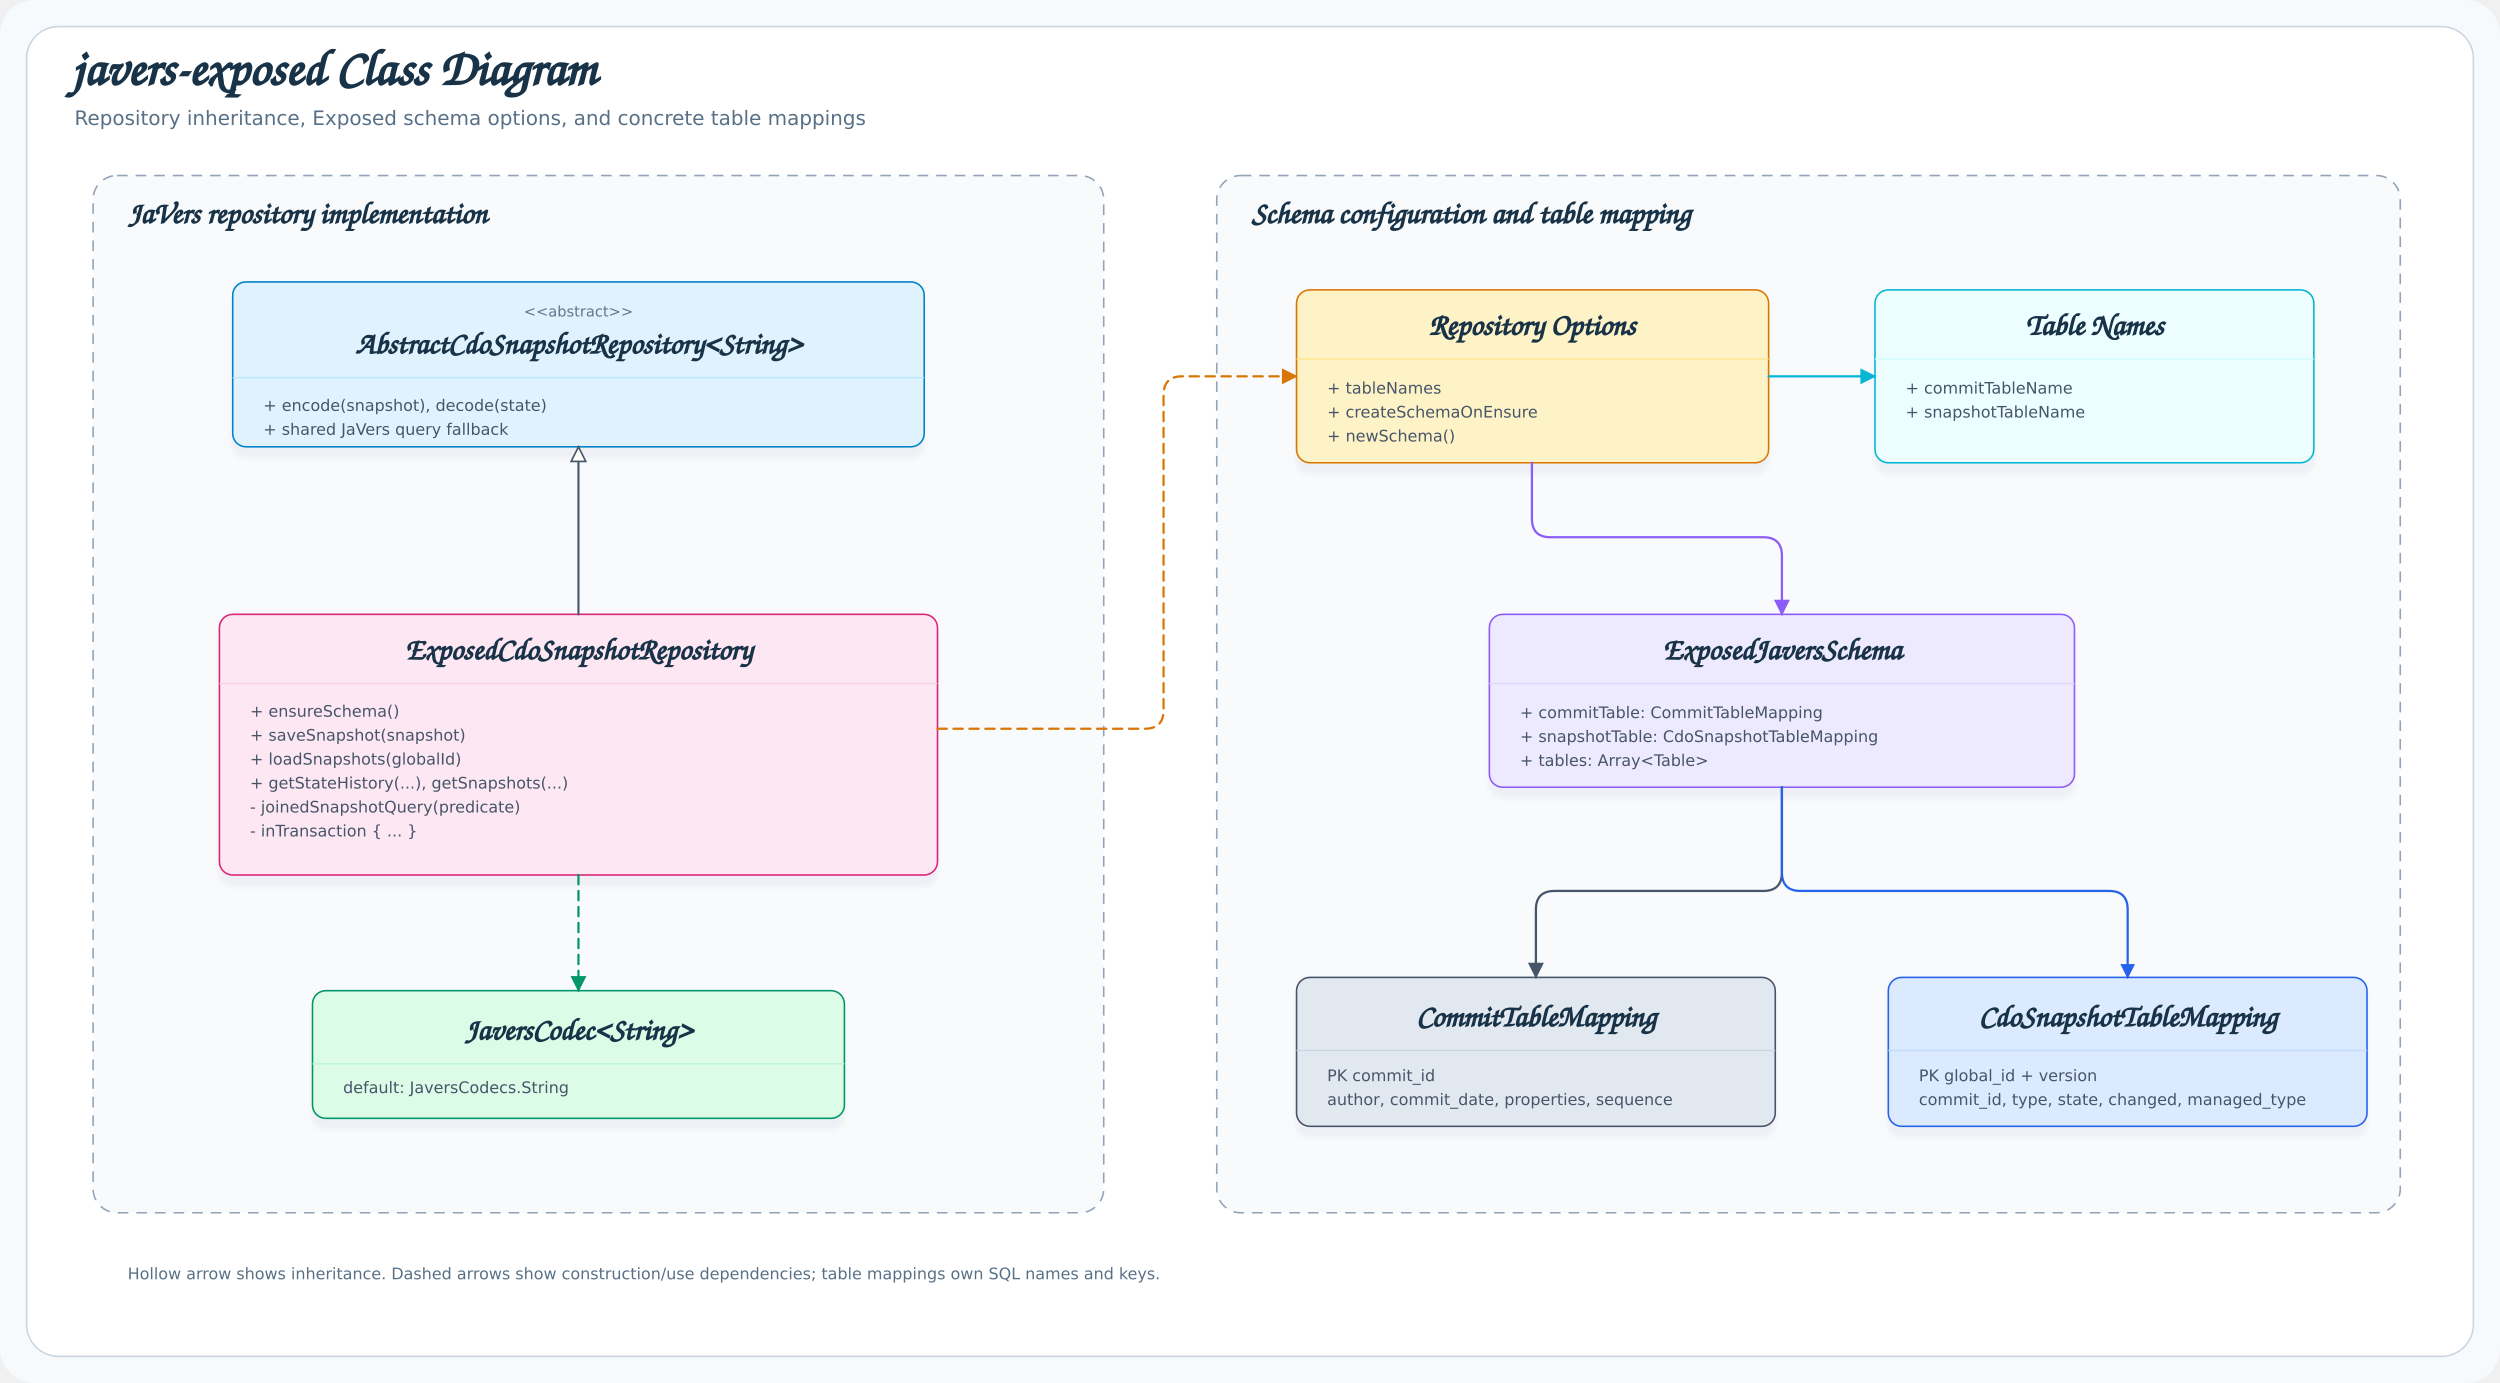
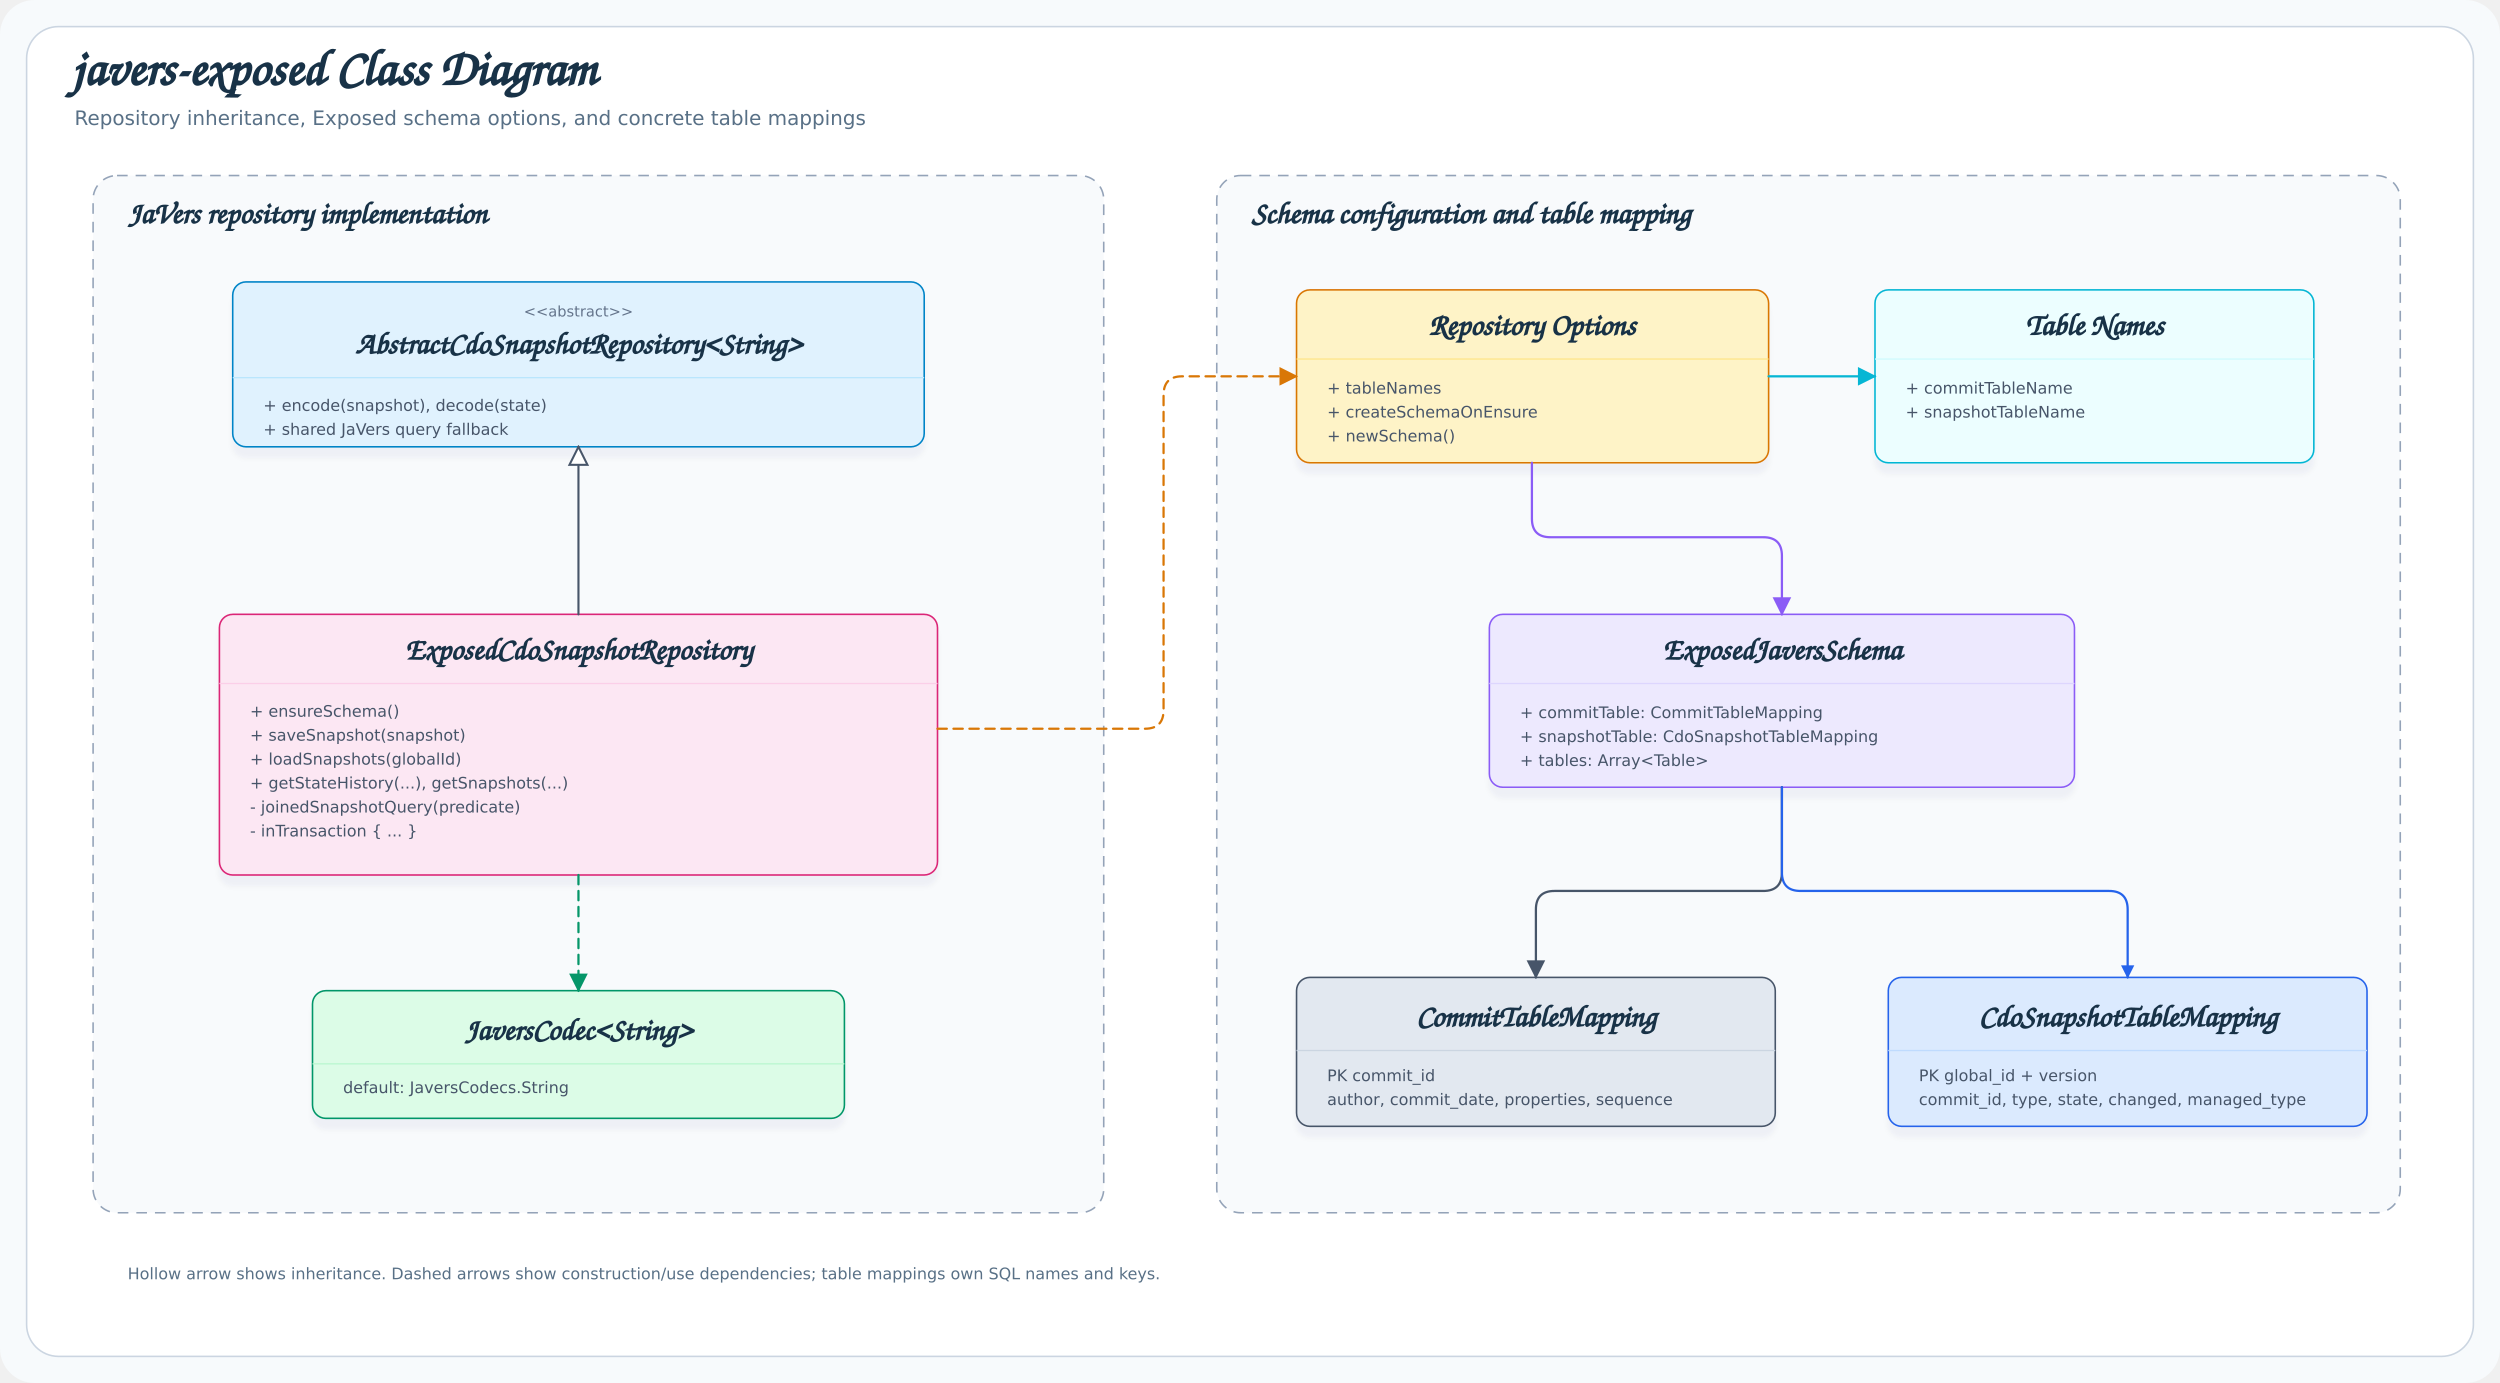
<svg xmlns="http://www.w3.org/2000/svg" width="1880" height="1040" viewBox="0 0 1880 1040" role="img" aria-label="javers-exposed class diagram">
  <defs>
    <filter id="softShadow" x="-20%" y="-20%" width="140%" height="140%">
      <feDropShadow dx="0" dy="8" stdDeviation="2" flood-color="#334155" flood-opacity="0.04" />
    </filter>
-     <marker id="arrowInherit" markerUnits="userSpaceOnUse" markerWidth="13" markerHeight="13" refX="12" refY="6.5" orient="auto">
+     <marker id="arrowInherit" markerUnits="userSpaceOnUse" markerWidth="18" markerHeight="16" refX="12" refY="6.5" orient="auto" viewBox="0 0 13 13" data-role="uml-hollow" data-tip-direction="positive-x">
      <path d="M 12 6.5 L 1 1 L 1 12 Z" fill="#ffffff" stroke="#475569" stroke-width="1.25" stroke-dasharray="none" style="stroke-dasharray:none" />
    </marker>
-     <marker id="arrowUse" markerUnits="userSpaceOnUse" markerWidth="11" markerHeight="11" refX="10" refY="5.5" orient="auto">
+     <marker id="arrowUse" markerUnits="userSpaceOnUse" markerWidth="10" markerHeight="10" refX="10" refY="5.5" orient="auto" viewBox="0 0 11 11" data-role="secondary" data-tip-direction="positive-x">
      <path d="M 0 0 L 11 5.5 L 0 11 Z" fill="#2563eb" stroke-dasharray="none" style="stroke-dasharray:none" />
    </marker>
    <style>
.title{font-family:'Architects Daughter','Comic Sans MS',cursive;font-size:38px;fill:#183247;font-weight:700}
.subtitle{font-family:'Comic Mono','Comic Sans MS','DejaVu Sans',sans-serif;font-size:15px;fill:#587086}
.lane{font-family:'Architects Daughter','Comic Sans MS',cursive;font-size:23px;fill:#183247;font-weight:700}
.className{font-family:'Architects Daughter','Comic Sans MS',cursive;font-size:23px;fill:#183247;font-weight:700}
.stereo{font-family:'Comic Mono','Comic Sans MS','DejaVu Sans',sans-serif;font-size:11px;fill:#64748b}
.member{font-family:'Comic Mono','Comic Sans MS','DejaVu Sans',sans-serif;font-size:12px;fill:#475569}
.small{font-family:'Comic Mono','Comic Sans MS','DejaVu Sans',sans-serif;font-size:12px;fill:#587086}
</style>
-     <marker id="arrow059669" markerUnits="userSpaceOnUse" markerWidth="12" markerHeight="12" refX="11" refY="6" orient="auto">
+     <marker id="arrow059669" markerUnits="userSpaceOnUse" markerWidth="14" markerHeight="14" refX="11" refY="6" orient="auto" viewBox="0 0 12 12" data-role="primary" data-tip-direction="positive-x">
      <path d="M 0 0 L 12 6 L 0 12 Z" fill="#059669" stroke-dasharray="none" style="stroke-dasharray:none" />
    </marker>
-     <marker id="arrowD97706" markerUnits="userSpaceOnUse" markerWidth="12" markerHeight="12" refX="11" refY="6" orient="auto">
+     <marker id="arrowD97706" markerUnits="userSpaceOnUse" markerWidth="14" markerHeight="14" refX="11" refY="6" orient="auto" viewBox="0 0 12 12" data-role="primary" data-tip-direction="positive-x">
      <path d="M 0 0 L 12 6 L 0 12 Z" fill="#d97706" stroke-dasharray="none" style="stroke-dasharray:none" />
    </marker>
-     <marker id="arrow06B6D4" markerUnits="userSpaceOnUse" markerWidth="12" markerHeight="12" refX="11" refY="6" orient="auto">
+     <marker id="arrow06B6D4" markerUnits="userSpaceOnUse" markerWidth="14" markerHeight="14" refX="11" refY="6" orient="auto" viewBox="0 0 12 12" data-role="primary" data-tip-direction="positive-x">
      <path d="M 0 0 L 12 6 L 0 12 Z" fill="#06b6d4" stroke-dasharray="none" style="stroke-dasharray:none" />
    </marker>
-     <marker id="arrow8B5CF6" markerUnits="userSpaceOnUse" markerWidth="12" markerHeight="12" refX="11" refY="6" orient="auto">
+     <marker id="arrow8B5CF6" markerUnits="userSpaceOnUse" markerWidth="14" markerHeight="14" refX="11" refY="6" orient="auto" viewBox="0 0 12 12" data-role="primary" data-tip-direction="positive-x">
      <path d="M 0 0 L 12 6 L 0 12 Z" fill="#8b5cf6" stroke-dasharray="none" style="stroke-dasharray:none" />
    </marker>
-     <marker id="arrow475569" markerUnits="userSpaceOnUse" markerWidth="12" markerHeight="12" refX="11" refY="6" orient="auto">
+     <marker id="arrow475569" markerUnits="userSpaceOnUse" markerWidth="14" markerHeight="14" refX="11" refY="6" orient="auto" viewBox="0 0 12 12" data-role="primary" data-tip-direction="positive-x">
      <path d="M 0 0 L 12 6 L 0 12 Z" fill="#475569" stroke-dasharray="none" style="stroke-dasharray:none" />
    </marker>
  </defs>
  <rect x="0" y="0" width="1880" height="1040" rx="26" fill="#f7fafc" />
  <rect x="20" y="20" width="1840" height="1000" rx="24" fill="#ffffff" stroke="#cbd5e1" stroke-width="1.2" />
  <text class="title" x="54" y="64">javers-exposed Class Diagram</text>
  <text class="subtitle" x="56" y="94">Repository inheritance, Exposed schema options, and concrete table mappings</text>
  <rect x="70" y="132" width="760" height="780" rx="18" fill="#f8fafc" stroke="#94a3b8" stroke-width="1.2" stroke-dasharray="8 6" />
  <text class="lane" x="96" y="168">JaVers repository implementation</text>
  <rect x="175" y="212" width="520" height="124" rx="10" fill="#e0f2fe" stroke="#0284c7" stroke-width="1.2" filter="url(#softShadow)" />
  <text class="stereo" x="435" y="238" text-anchor="middle">&lt;&lt;abstract&gt;&gt;</text>
  <text class="className" x="435" y="266" text-anchor="middle">AbstractCdoSnapshotRepository&lt;String&gt;</text>
  <path d="M 175,284 H695" stroke="#bae6fd" stroke-width="1" />
  <text class="member" x="198" y="309">+ encode(snapshot), decode(state)</text>
  <text class="member" x="198" y="327">+ shared JaVers query fallback</text>
  <rect x="165" y="462" width="540" height="196" rx="10" fill="#fce7f3" stroke="#db2777" stroke-width="1.2" filter="url(#softShadow)" />
  <text class="className" x="435" y="496" text-anchor="middle">ExposedCdoSnapshotRepository</text>
  <path d="M 165,514 H705" stroke="#fbcfe8" stroke-width="1" />
  <text class="member" x="188" y="539">+ ensureSchema()</text>
  <text class="member" x="188" y="557">+ saveSnapshot(snapshot)</text>
  <text class="member" x="188" y="575">+ loadSnapshots(globalId)</text>
  <text class="member" x="188" y="593">+ getStateHistory(...), getSnapshots(...)</text>
  <text class="member" x="188" y="611">- joinedSnapshotQuery(predicate)</text>
  <text class="member" x="188" y="629">- inTransaction { ... }</text>
  <rect x="235" y="745" width="400" height="96" rx="10" fill="#dcfce7" stroke="#059669" stroke-width="1.2" filter="url(#softShadow)" />
  <text class="className" x="435" y="782" text-anchor="middle">JaversCodec&lt;String&gt;</text>
  <path d="M 235,800 H635" stroke="#bbf7d0" stroke-width="1" />
  <text class="member" x="258" y="822">default: JaversCodecs.String</text>
  <rect x="915" y="132" width="890" height="780" rx="18" fill="#f8fafc" stroke="#94a3b8" stroke-width="1.2" stroke-dasharray="8 6" />
  <text class="lane" x="941" y="168">Schema configuration and table mapping</text>
  <rect x="975" y="218" width="355" height="130" rx="10" fill="#fef3c7" stroke="#d97706" stroke-width="1.2" filter="url(#softShadow)" />
  <text class="className" x="1152" y="252" text-anchor="middle">Repository Options</text>
  <path d="M 975,270 H1330" stroke="#fde68a" stroke-width="1" />
  <text class="member" x="998" y="296">+ tableNames</text>
  <text class="member" x="998" y="314">+ createSchemaOnEnsure</text>
  <text class="member" x="998" y="332">+ newSchema()</text>
  <rect x="1410" y="218" width="330" height="130" rx="10" fill="#ecfeff" stroke="#06b6d4" stroke-width="1.2" filter="url(#softShadow)" />
  <text class="className" x="1575" y="252" text-anchor="middle">Table Names</text>
  <path d="M 1410,270 H1740" stroke="#cffafe" stroke-width="1" />
  <text class="member" x="1433" y="296">+ commitTableName</text>
  <text class="member" x="1433" y="314">+ snapshotTableName</text>
  <rect x="1120" y="462" width="440" height="130" rx="10" fill="#ede9fe" stroke="#8b5cf6" stroke-width="1.2" filter="url(#softShadow)" />
  <text class="className" x="1340" y="496" text-anchor="middle">ExposedJaversSchema</text>
  <path d="M 1120,514 H1560" stroke="#ddd6fe" stroke-width="1" />
  <text class="member" x="1143" y="540">+ commitTable: CommitTableMapping</text>
  <text class="member" x="1143" y="558">+ snapshotTable: CdoSnapshotTableMapping</text>
  <text class="member" x="1143" y="576">+ tables: Array&lt;Table&gt;</text>
  <rect x="975" y="735" width="360" height="112" rx="10" fill="#e2e8f0" stroke="#475569" stroke-width="1.2" filter="url(#softShadow)" />
  <text class="className" x="1155" y="772" text-anchor="middle">CommitTableMapping</text>
  <path d="M 975,790 H1335" stroke="#cbd5e1" stroke-width="1" />
  <text class="member" x="998" y="813">PK commit_id</text>
  <text class="member" x="998" y="831">author, commit_date, properties, sequence</text>
  <rect x="1420" y="735" width="360" height="112" rx="10" fill="#dbeafe" stroke="#2563eb" stroke-width="1.2" filter="url(#softShadow)" />
  <text class="className" x="1600" y="772" text-anchor="middle">CdoSnapshotTableMapping</text>
  <path d="M 1420,790 H1780" stroke="#bfdbfe" stroke-width="1" />
  <text class="member" x="1443" y="813">PK global_id + version</text>
  <text class="member" x="1443" y="831">commit_id, type, state, changed, managed_type</text>
  <path d="M 435,462 L 435,336" fill="none" stroke="#475569" stroke-width="1.6" stroke-linecap="round" marker-end="url(#arrowInherit)" />
  <path d="M 435,658 L 435,745" fill="none" stroke="#059669" stroke-width="1.7" stroke-linecap="round" stroke-linejoin="round" stroke-dasharray="7 5" marker-end="url(#arrow059669)" />
  <path d="M 705,548 L 861,548 Q 875,548 875,534 L 875,297 Q 875,283 889,283 L 975,283" fill="none" stroke="#d97706" stroke-width="1.7" stroke-linecap="round" stroke-linejoin="round" stroke-dasharray="7 5" marker-end="url(#arrowD97706)" />
  <path d="M 1330,283 L 1410,283" fill="none" stroke="#06b6d4" stroke-width="1.7" stroke-linecap="round" stroke-linejoin="round" marker-end="url(#arrow06B6D4)" />
  <path d="M 1152,348 L 1152,390 Q 1152,404 1166,404 L 1326,404 Q 1340,404 1340,418 L 1340,462" fill="none" stroke="#8b5cf6" stroke-width="1.7" stroke-linecap="round" stroke-linejoin="round" marker-end="url(#arrow8B5CF6)" />
  <path d="M 1340,592 L 1340,656 Q 1340,670 1326,670 L 1169,670 Q 1155,670 1155,684 L 1155,735" fill="none" stroke="#475569" stroke-width="1.7" stroke-linecap="round" stroke-linejoin="round" marker-end="url(#arrow475569)" />
  <path d="M 1340,592 L 1340,656 Q 1340,670 1354,670 L 1586,670 Q 1600,670 1600,684 L 1600,735" fill="none" stroke="#2563eb" stroke-width="1.7" stroke-linecap="round" stroke-linejoin="round" marker-end="url(#arrowUse)" />
  <text class="small" x="96" y="962">Hollow arrow shows inheritance. Dashed arrows show construction/use dependencies; table mappings own SQL names and keys.</text>
</svg>
